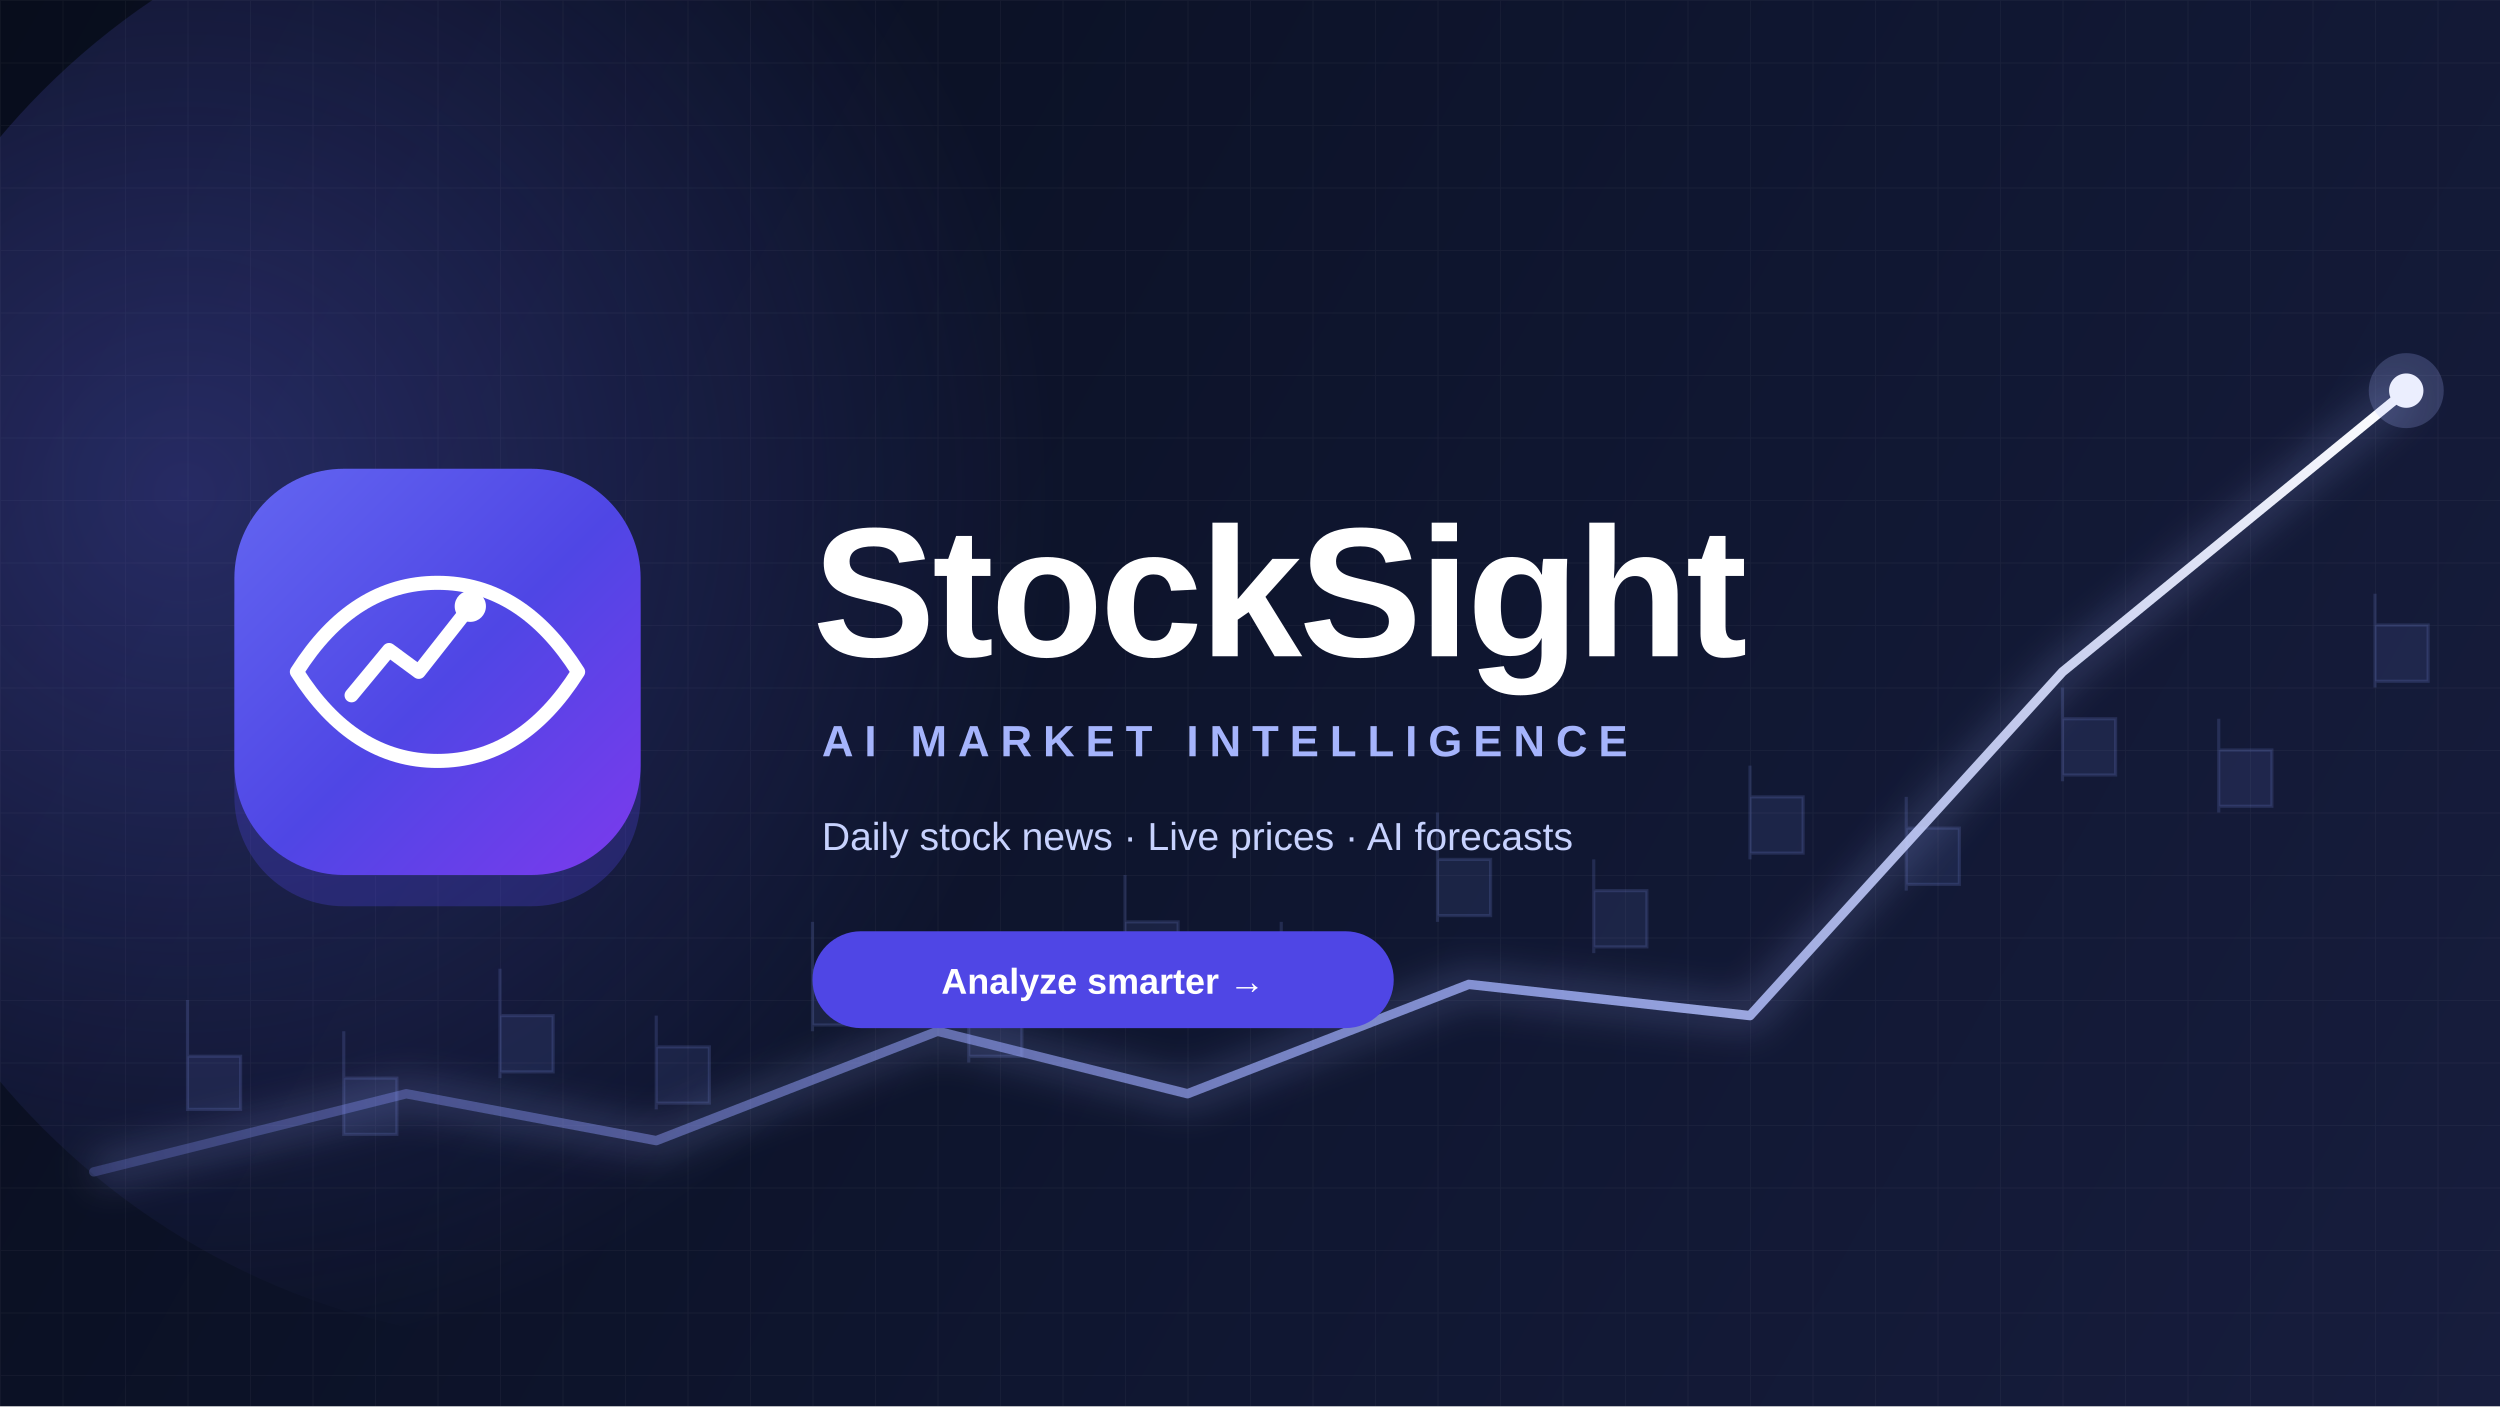
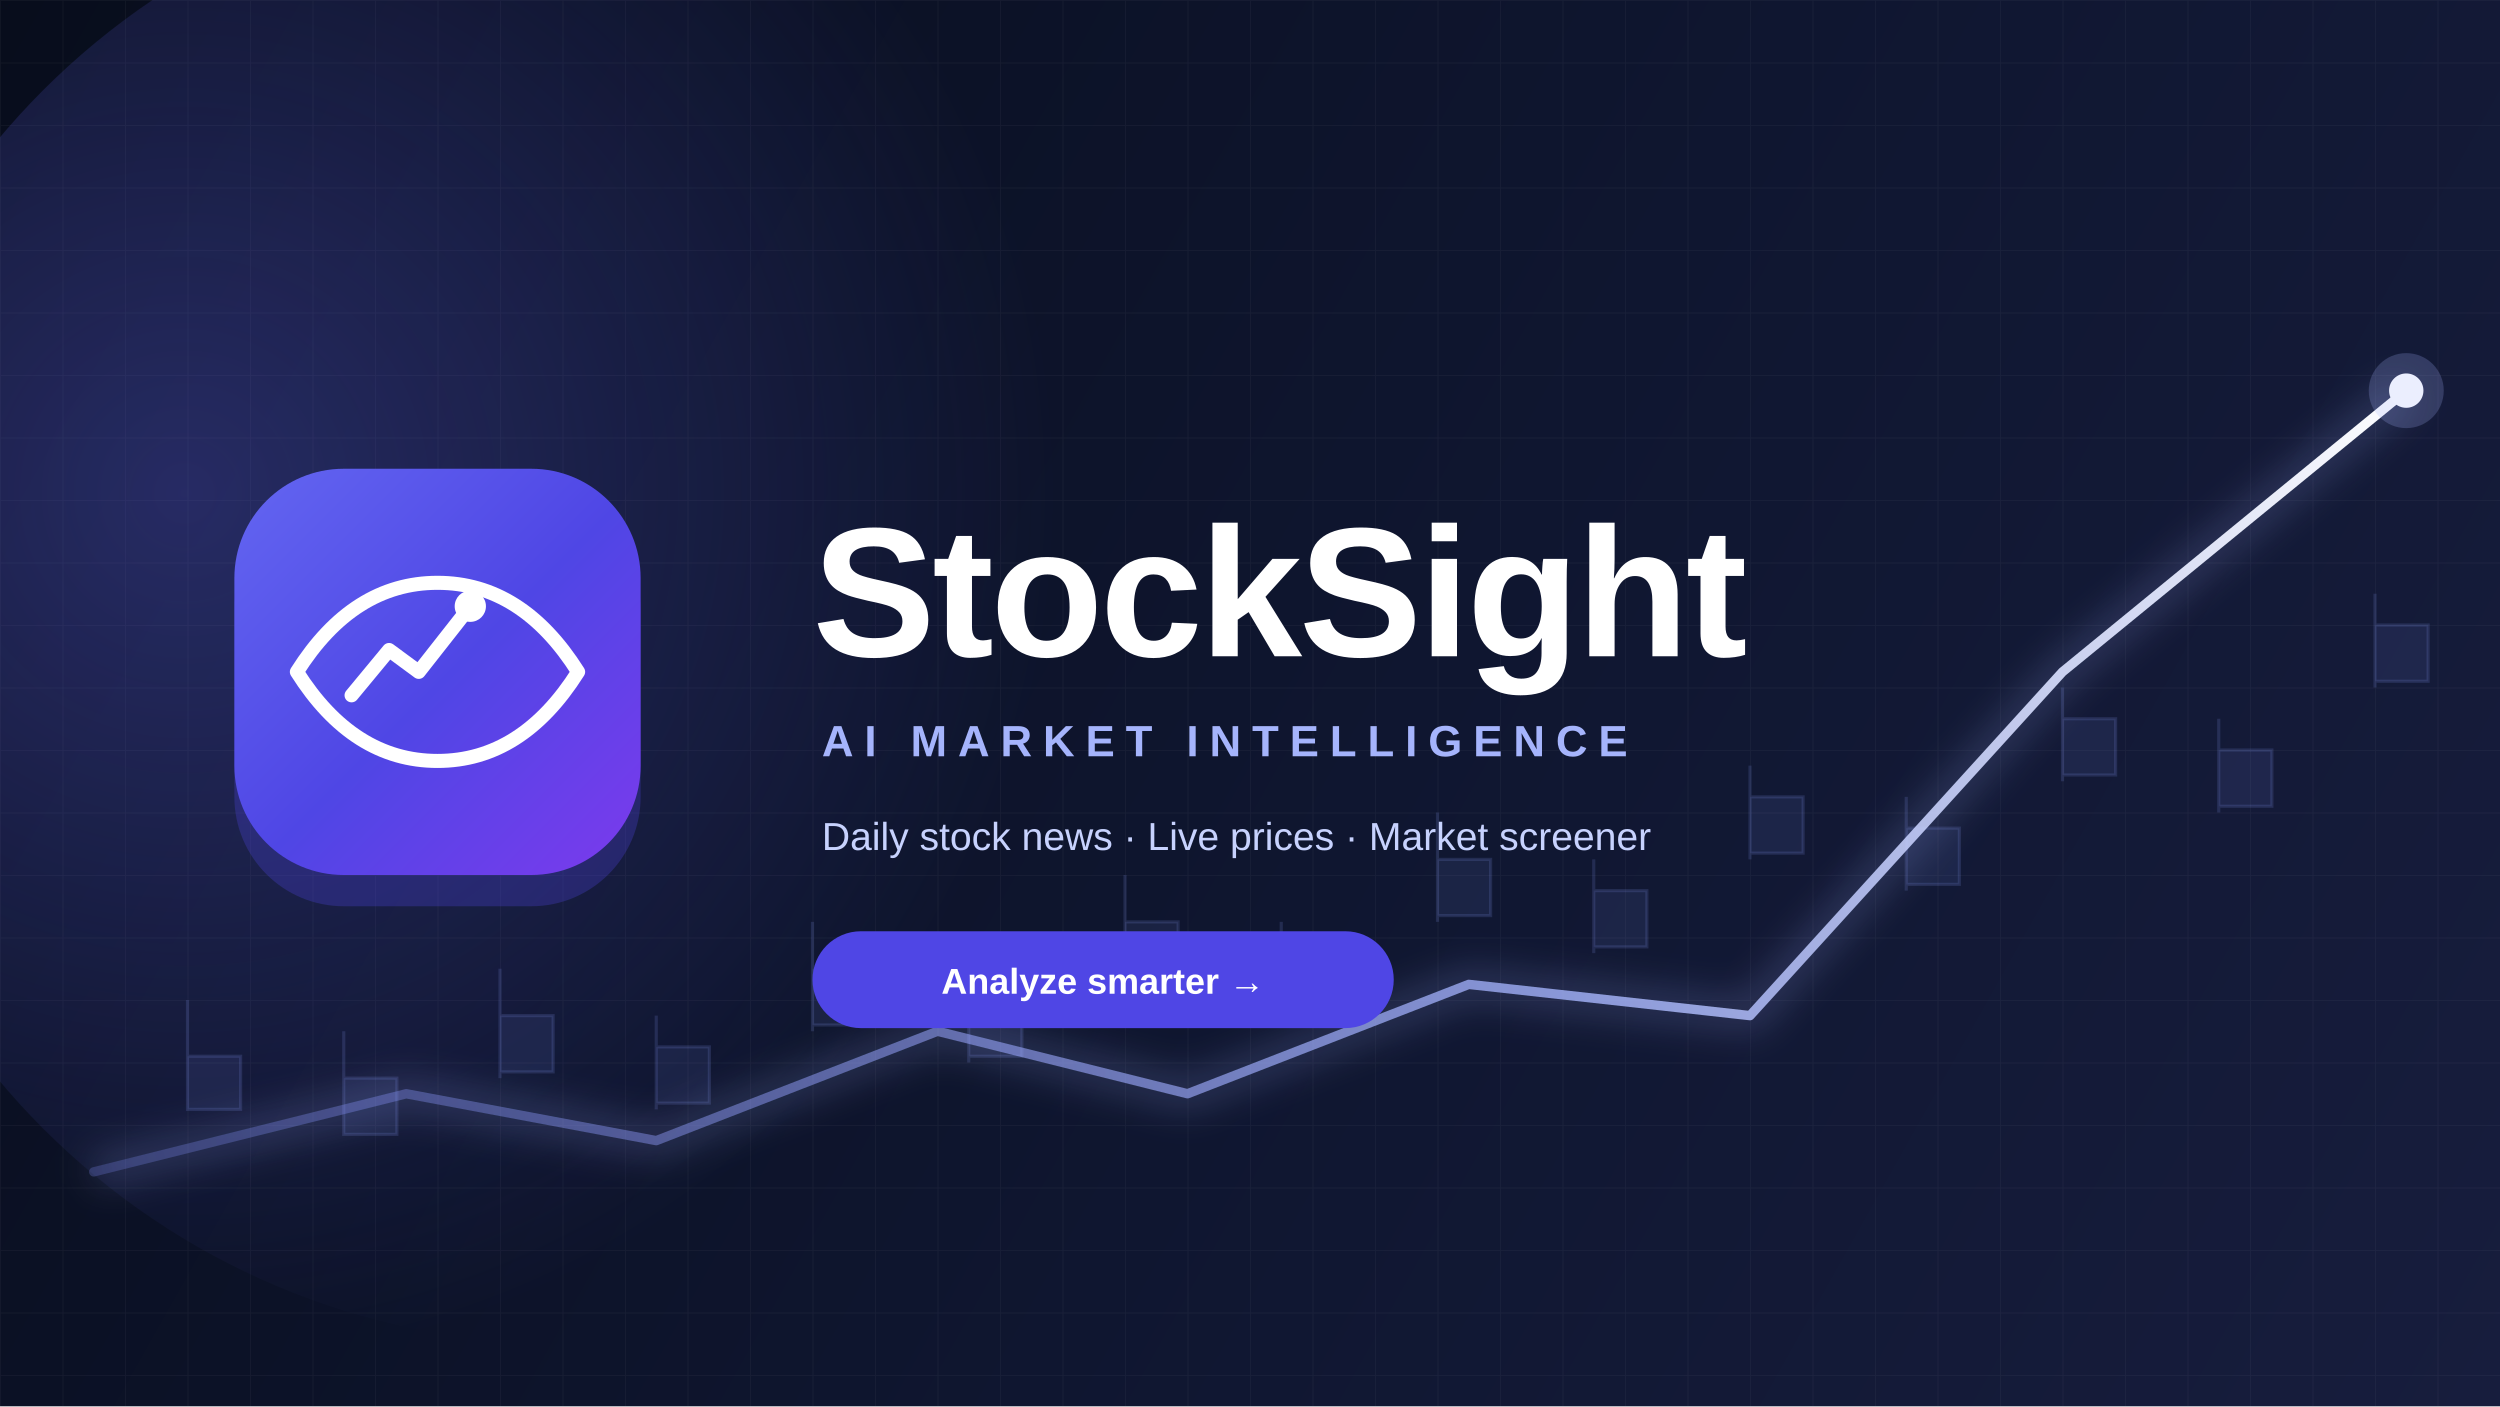
<svg xmlns="http://www.w3.org/2000/svg" viewBox="0 0 1600 900" width="1600" height="900" role="img" aria-label="StockSight banner">
  <defs>
    <linearGradient id="bg" x1="0" y1="0" x2="1600" y2="900" gradientUnits="userSpaceOnUse">
      <stop stop-color="#080d1c" />
      <stop offset=".55" stop-color="#0f1630" />
      <stop offset="1" stop-color="#171d3d" />
    </linearGradient>
    <radialGradient id="glow" cx="24%" cy="42%" r="60%">
      <stop stop-color="#6366f1" stop-opacity=".32" />
      <stop offset="1" stop-color="#6366f1" stop-opacity="0" />
    </radialGradient>
    <linearGradient id="brand" x1="150" y1="300" x2="410" y2="560" gradientUnits="userSpaceOnUse">
      <stop stop-color="#6366f1" />
      <stop offset=".52" stop-color="#4f46e5" />
      <stop offset="1" stop-color="#7c3aed" />
    </linearGradient>
    <linearGradient id="line" x1="60" y1="720" x2="1540" y2="250" gradientUnits="userSpaceOnUse">
      <stop stop-color="#818cf8" stop-opacity=".25" />
      <stop offset=".6" stop-color="#a5b4fc" stop-opacity=".8" />
      <stop offset="1" stop-color="#ffffff" />
    </linearGradient>
    <pattern id="grid" width="40" height="40" patternUnits="userSpaceOnUse">
      <path d="M40 0H0V40" fill="none" stroke="#ffffff" stroke-opacity=".045" stroke-width="1" />
    </pattern>
    <filter id="shadow" x="-30%" y="-30%" width="160%" height="160%">
      <feDropShadow dx="0" dy="24" stdDeviation="30" flood-color="#4f46e5" flood-opacity=".5" />
    </filter>
    <filter id="soft" x="-20%" y="-20%" width="140%" height="140%">
      <feGaussianBlur stdDeviation="12" />
    </filter>
  </defs>
  <rect width="1600" height="900" fill="url(#bg)" />
  <rect width="1600" height="900" fill="url(#grid)" />
  <circle cx="360" cy="390" r="470" fill="url(#glow)" />
  <g stroke="#8b9cff" stroke-opacity=".16" stroke-width="2" fill="#8b9cff" fill-opacity=".10">
    <path d="M120 700V640 M120 676h34v34h-34z" />
    <path d="M220 720V660 M220 690h34v36h-34z" />
    <path d="M320 690V620 M320 650h34v36h-34z" />
    <path d="M420 710V650 M420 670h34v36h-34z" />
    <path d="M520 660V590 M520 620h34v36h-34z" />
    <path d="M620 680V620 M620 640h34v36h-34z" />
    <path d="M720 630V560 M720 590h34v36h-34z" />
    <path d="M820 650V590 M820 610h34v36h-34z" />
    <path d="M920 590V520 M920 550h34v36h-34z" />
    <path d="M1020 610V550 M1020 570h34v36h-34z" />
    <path d="M1120 550V490 M1120 510h34v36h-34z" />
    <path d="M1220 570V510 M1220 530h34v36h-34z" />
    <path d="M1320 500V440 M1320 460h34v36h-34z" />
    <path d="M1420 520V460 M1420 480h34v36h-34z" />
    <path d="M1520 440V380 M1520 400h34v36h-34z" />
  </g>
  <path d="M60 750 260 700 420 730 600 660 760 700 940 630 1120 650 1320 430 1540 250" fill="none" stroke="#a5b4fc" stroke-opacity=".22" stroke-width="18" filter="url(#soft)" />
  <path d="M60 750 260 700 420 730 600 660 760 700 940 630 1120 650 1320 430 1540 250" fill="none" stroke="url(#line)" stroke-width="6" stroke-linecap="round" stroke-linejoin="round" />
  <circle cx="1540" cy="250" r="11" fill="#ffffff" />
  <circle cx="1540" cy="250" r="24" fill="#a5b4fc" fill-opacity=".22" />
  <rect x="150" y="320" width="260" height="260" rx="70" fill="#4f46e5" opacity=".28" />
  <rect x="150" y="300" width="260" height="260" rx="70" fill="url(#brand)" />
  <path d="M190 430c24-38 54-57 90-57s66 19 90 57c-24 38-54 57-90 57s-66-19-90-57Z" fill="none" stroke="#ffffff" stroke-width="9" stroke-linejoin="round" />
  <path d="M225 445l24-29 19 14 33-42" fill="none" stroke="#ffffff" stroke-width="9" stroke-linecap="round" stroke-linejoin="round" />
  <circle cx="301" cy="388" r="10" fill="#ffffff" />
  <text x="520" y="420" fill="#ffffff" font-family="Arial, Helvetica, sans-serif" font-size="118" font-weight="700" letter-spacing="-2">StockSight</text>
  <text x="526" y="484" fill="#a5b4fc" font-family="Arial, Helvetica, sans-serif" font-size="28" font-weight="700" letter-spacing="7">AI MARKET INTELLIGENCE</text>
-   <text x="526" y="544" fill="#c7d2fe" font-family="Arial, Helvetica, sans-serif" font-size="25">Daily stock news · Live prices · AI forecasts</text>
+   <text x="526" y="544" fill="#c7d2fe" font-family="Arial, Helvetica, sans-serif" font-size="25">Daily stock news · Live prices · Market screener</text>
  <g>
    <rect x="520" y="596" width="372" height="62" rx="31" fill="#4f46e5" />
    <text x="706" y="636" text-anchor="middle" fill="#ffffff" font-family="Arial, Helvetica, sans-serif" font-size="23" font-weight="700">Analyze smarter →</text>
  </g>
</svg>
